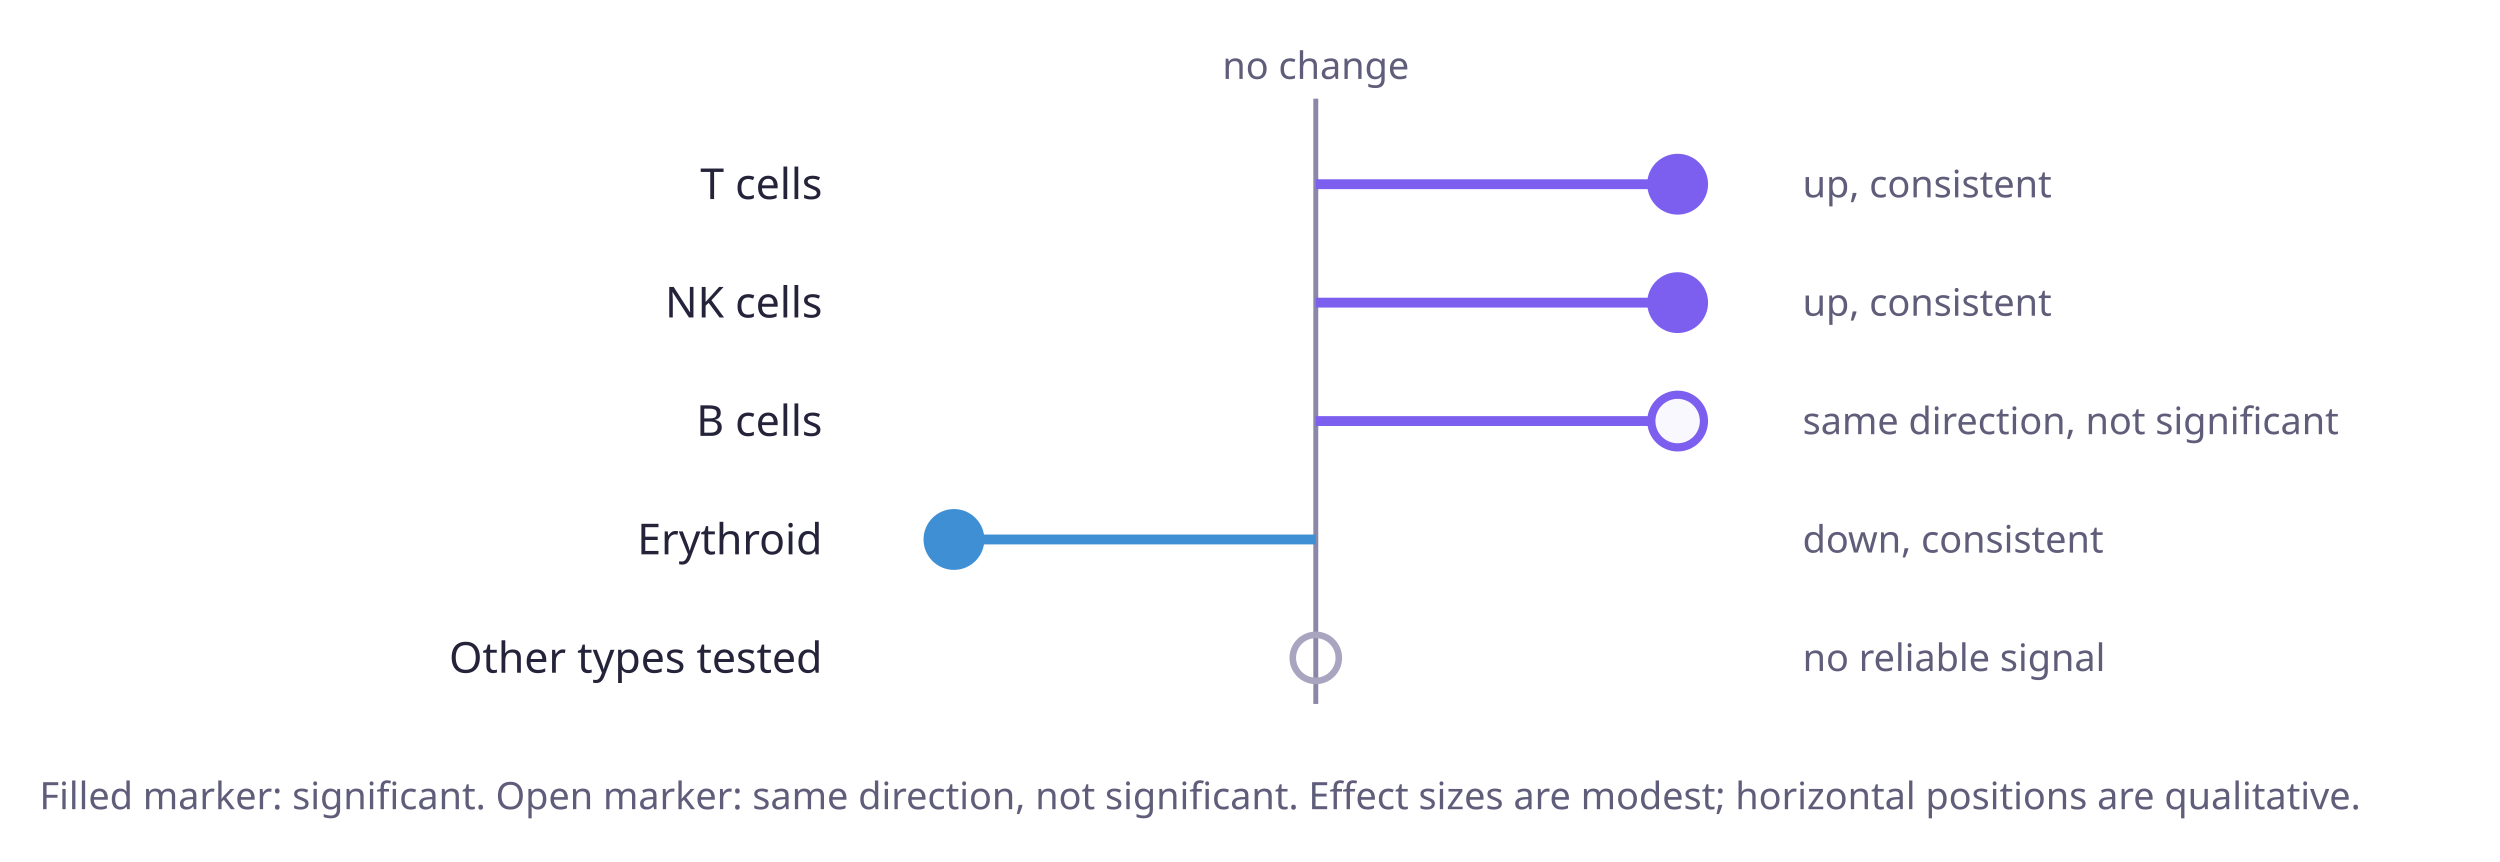
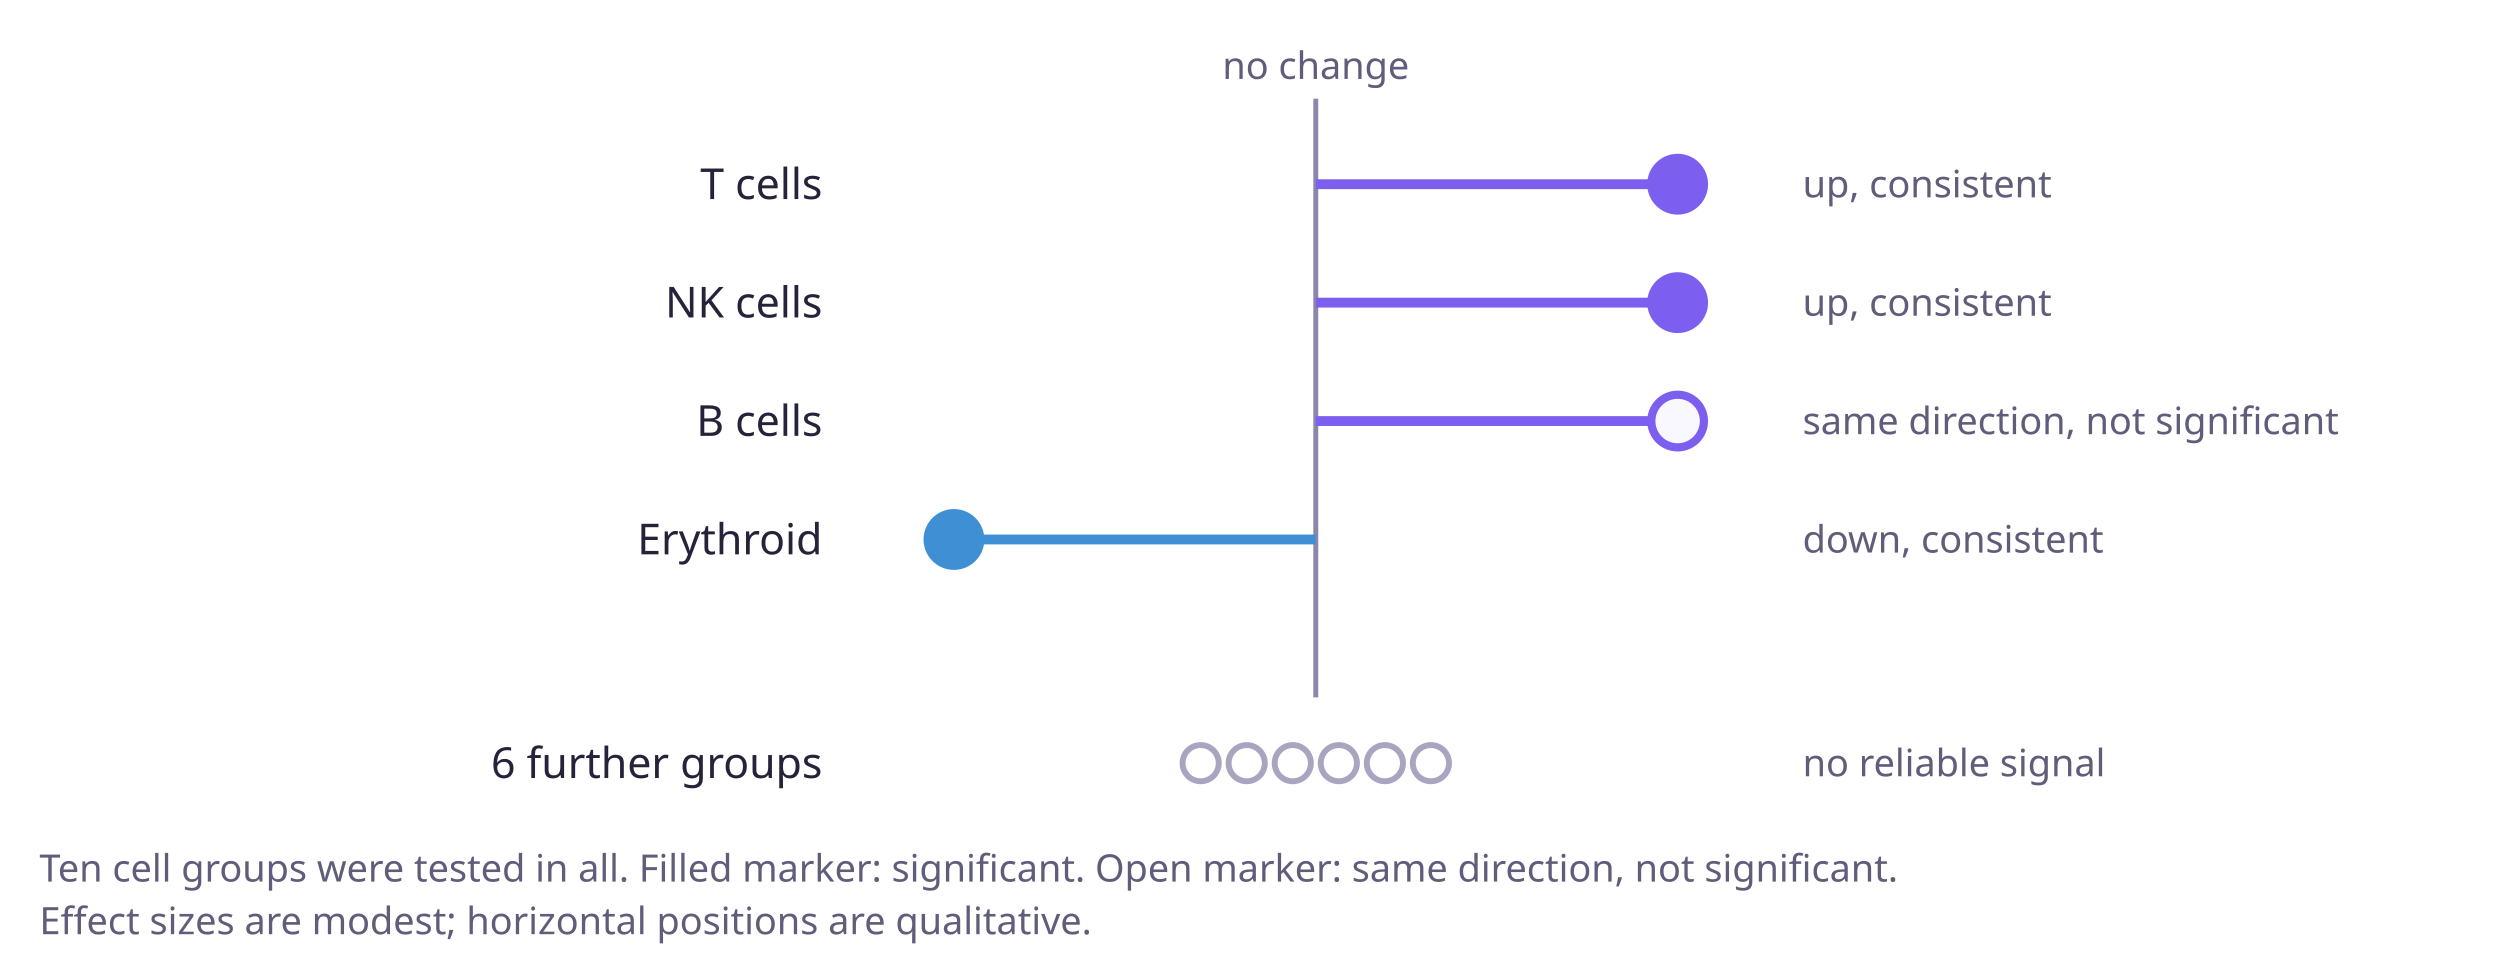
- <svg xmlns="http://www.w3.org/2000/svg" viewBox="0 0 760 262" role="img" aria-labelledby="ti de">
+ <svg xmlns="http://www.w3.org/2000/svg" viewBox="0 0 760 292" role="img" aria-labelledby="ti de">
  <style>
    text { font-family: "Jost","Avenir Next","Futura","Century Gothic",system-ui,sans-serif; fill: #24233a; }
    .t  { font-size: 15px; font-weight: 600; fill: #16152b; }
    .s  { font-size: 13px; }
    .xs { font-size: 11.5px; fill: #5f5d7a; }
    .num { font-size: 13px; font-weight: 600; fill: #16152b; }
    .box { fill: #ece7f8; stroke: #3a3fb8; stroke-width: 2; }
    .boxw { fill: #faf8ff; stroke: #3a3fb8; stroke-width: 2; }
    .dash { fill: none; stroke: #3a3fb8; stroke-width: 2; stroke-dasharray: 6 5; }
    .arr { fill: none; stroke: #3a3fb8; stroke-width: 2; marker-end: url(#a); }
    .ax { stroke: #8b87a8; stroke-width: 1.5; }
    .gl { stroke: #ded9ec; stroke-width: 1; }
  </style>
  <defs>
    <marker id="a" viewBox="0 0 10 10" refX="9" refY="5" markerWidth="7" markerHeight="7" orient="auto-start-reverse">
      <path d="M0,0 L10,5 L0,10 Z" fill="#3a3fb8" />
    </marker>
  </defs>
-   <line class="ax" x1="400" y1="30" x2="400" y2="214" />
+   <line class="ax" x1="400" y1="30" x2="400" y2="212" />
  <text class="xs" x="400" y="24" text-anchor="middle">no change</text>
  <text class="s" x="250" y="56" text-anchor="end" dominant-baseline="middle">T cells</text>
  <line x1="400" y1="56" x2="510" y2="56" stroke="#7d5ff0" stroke-width="3" />
  <circle cx="510" cy="56" r="8" fill="#7d5ff0" stroke="#7d5ff0" stroke-width="2.5" />
  <text class="xs" x="548" y="56" dominant-baseline="middle">up, consistent</text>
  <text class="s" x="250" y="92" text-anchor="end" dominant-baseline="middle">NK cells</text>
  <line x1="400" y1="92" x2="510" y2="92" stroke="#7d5ff0" stroke-width="3" />
  <circle cx="510" cy="92" r="8" fill="#7d5ff0" stroke="#7d5ff0" stroke-width="2.5" />
  <text class="xs" x="548" y="92" dominant-baseline="middle">up, consistent</text>
  <text class="s" x="250" y="128" text-anchor="end" dominant-baseline="middle">B cells</text>
  <line x1="400" y1="128" x2="510" y2="128" stroke="#7d5ff0" stroke-width="3" />
  <circle cx="510" cy="128" r="8" fill="#faf8ff" stroke="#7d5ff0" stroke-width="2.5" />
  <text class="xs" x="548" y="128" dominant-baseline="middle">same direction, not significant</text>
  <text class="s" x="250" y="164" text-anchor="end" dominant-baseline="middle">Erythroid</text>
  <line x1="400" y1="164" x2="290" y2="164" stroke="#3f8fd4" stroke-width="3" />
  <circle cx="290" cy="164" r="8" fill="#3f8fd4" stroke="#3f8fd4" stroke-width="2.5" />
  <text class="xs" x="548" y="164" dominant-baseline="middle">down, consistent</text>
-   <text class="s" x="250" y="200" text-anchor="end" dominant-baseline="middle">Other types tested</text>
-   <circle cx="400" cy="200" r="7" fill="none" stroke="#a9a4c0" stroke-width="2" />
-   <text class="xs" x="548" y="200" dominant-baseline="middle">no reliable signal</text>
-   <text class="xs" x="12" y="246">Filled marker: significant. Open marker: same direction, not significant. Effect sizes are modest; horizontal positions are qualitative.</text>
+   <text class="s" x="250" y="232" text-anchor="end" dominant-baseline="middle">6 further groups</text>
+   <circle cx="365" cy="232" r="5.5" fill="none" stroke="#a9a4c0" stroke-width="1.8" />
+   <circle cx="379" cy="232" r="5.5" fill="none" stroke="#a9a4c0" stroke-width="1.8" />
+   <circle cx="393" cy="232" r="5.5" fill="none" stroke="#a9a4c0" stroke-width="1.8" />
+   <circle cx="407" cy="232" r="5.5" fill="none" stroke="#a9a4c0" stroke-width="1.8" />
+   <circle cx="421" cy="232" r="5.5" fill="none" stroke="#a9a4c0" stroke-width="1.8" />
+   <circle cx="435" cy="232" r="5.5" fill="none" stroke="#a9a4c0" stroke-width="1.8" />
+   <text class="xs" x="548" y="232" dominant-baseline="middle">no reliable signal</text>
+   <text class="xs" x="12" y="268">Ten cell groups were tested in all. Filled marker: significant. Open marker: same direction, not significant.</text>
+   <text class="xs" x="12" y="284">Effect sizes are modest; horizontal positions are qualitative.</text>
</svg>
